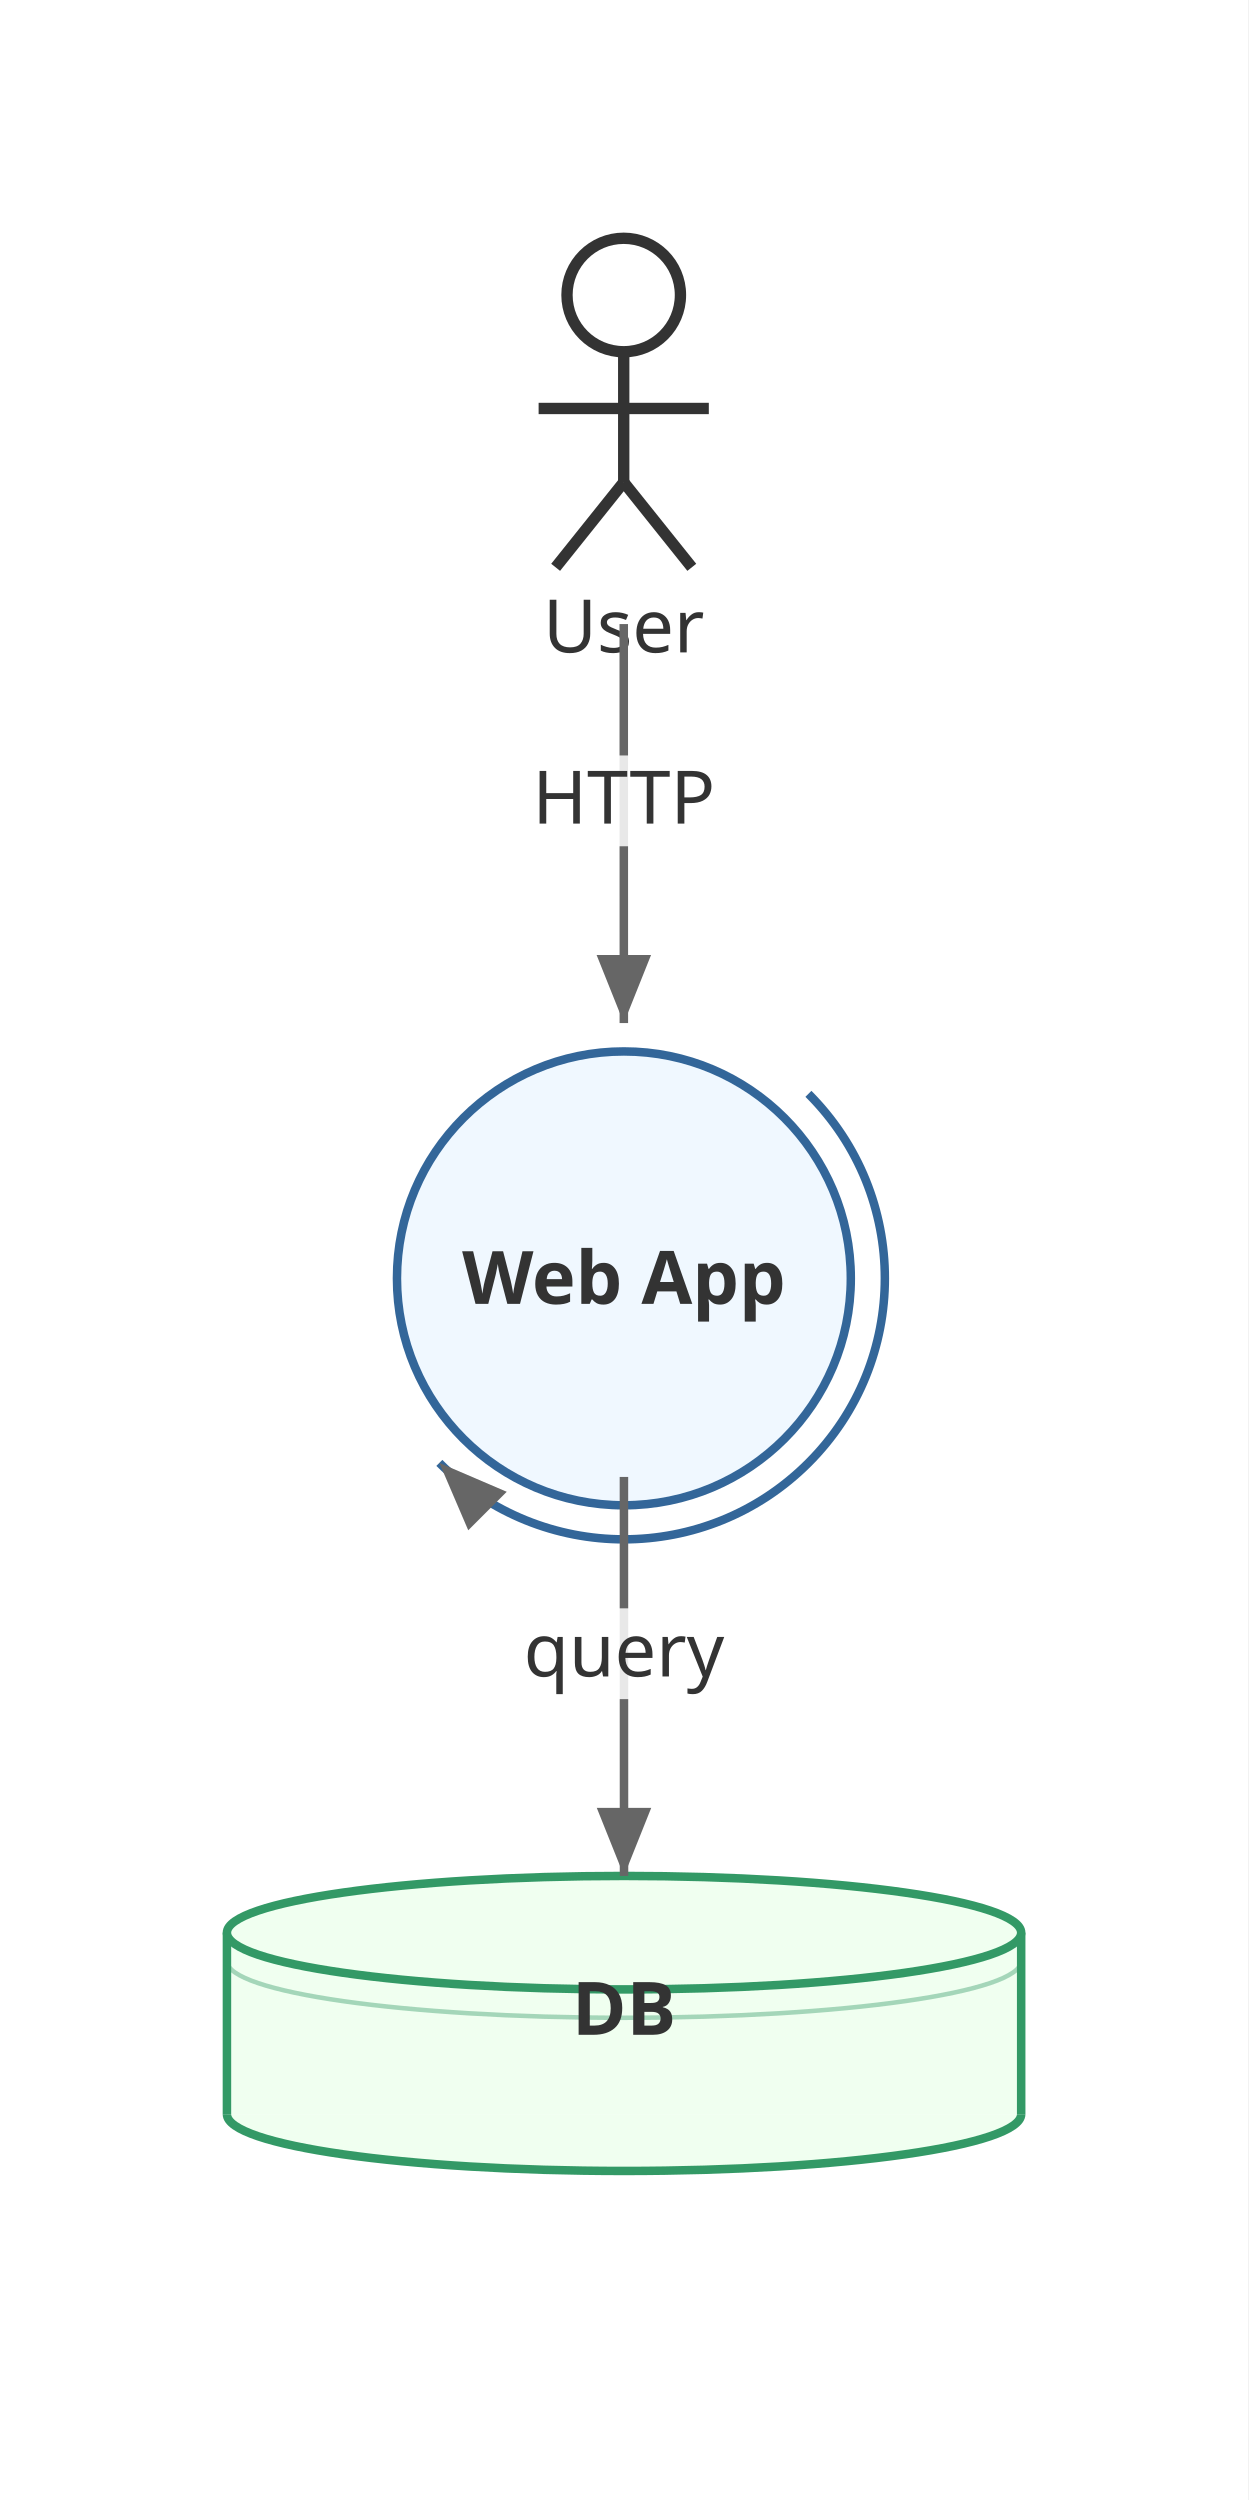
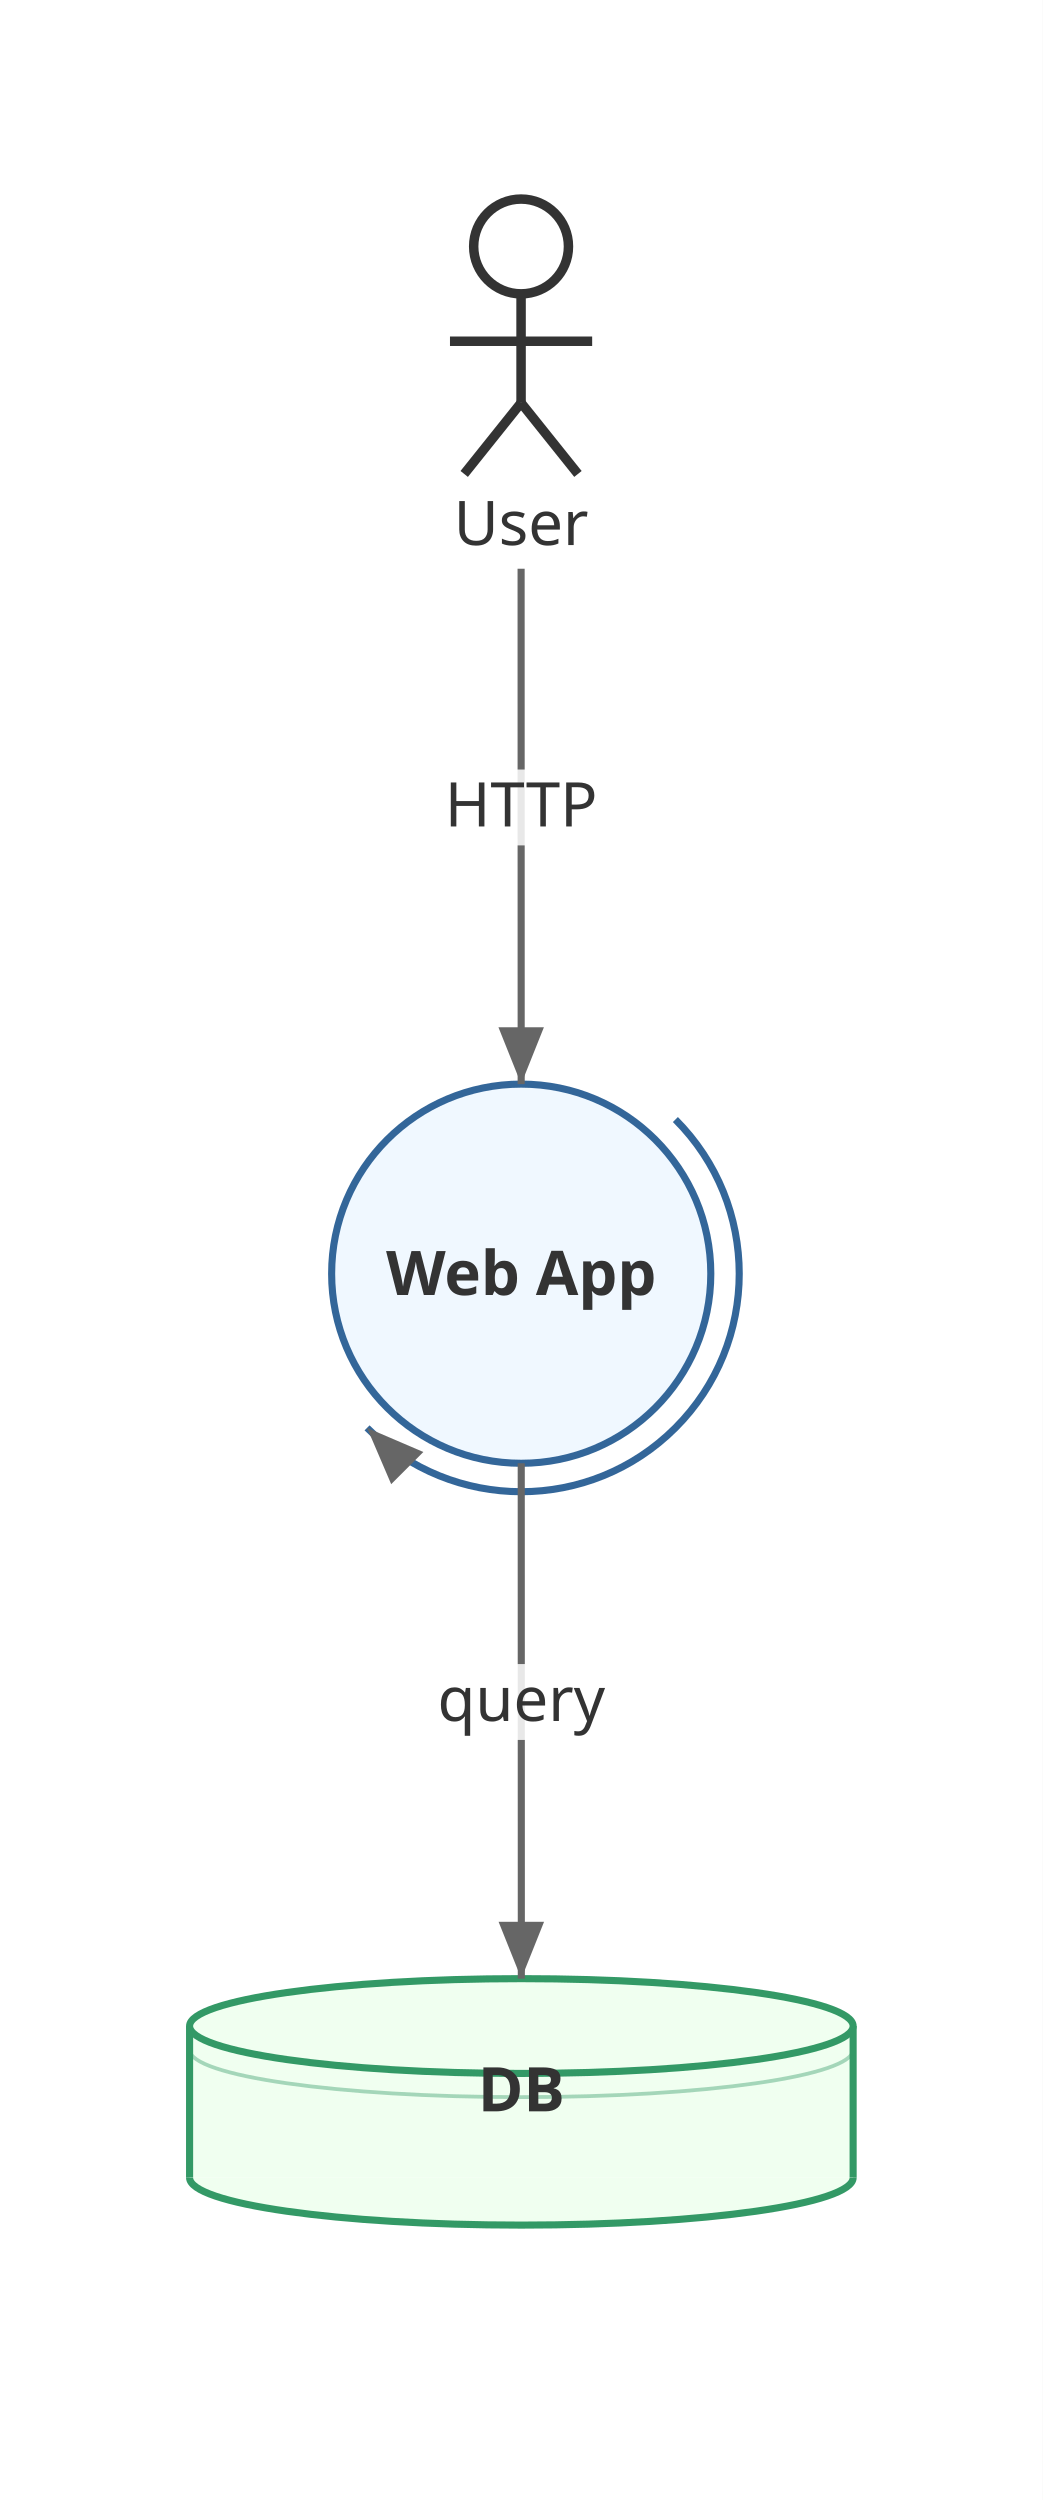
- <svg xmlns="http://www.w3.org/2000/svg" width="220" height="440.667" viewBox="0 0 220 440.667">
+ <svg xmlns="http://www.w3.org/2000/svg" width="220" height="527.476" viewBox="0 0 220 527.476">
  <rect width="100%" height="100%" fill="white" />
  <style>text { font-family: sans-serif; font-size: 13px; fill: #333; }</style>
  <defs>
    <marker id="arrow" viewBox="0 0 10 10" refX="10" refY="5" markerWidth="8" markerHeight="8" orient="auto">
      <polygon points="0,1 10,5 0,9" fill="#666" />
    </marker>
  </defs>
  <circle cx="109.941" cy="52" r="10" fill="none" stroke="#333" stroke-width="2" />
  <line x1="109.941" y1="62" x2="109.941" y2="85" stroke="#333" stroke-width="2" />
  <line x1="94.941" y1="72" x2="124.941" y2="72" stroke="#333" stroke-width="2" />
  <line x1="109.941" y1="85" x2="97.941" y2="100" stroke="#333" stroke-width="2" />
  <line x1="109.941" y1="85" x2="121.941" y2="100" stroke="#333" stroke-width="2" />
  <text x="109.941" y="115" text-anchor="middle">User</text>
-   <circle cx="109.971" cy="225.333" r="40" fill="#f0f8ff" stroke="#336699" stroke-width="1.5" />
-   <path d="M142.498,192.806 A46,46 0 1 1 77.444,257.86" fill="none" stroke="#336699" stroke-width="1.5" marker-end="url(#arrow)" />
-   <text x="109.971" y="229.833" text-anchor="middle" font-weight="bold">Web App</text>
-   <rect x="40" y="340.667" width="140" height="32" fill="#f0fff0" stroke="none" />
-   <line x1="40" y1="340.667" x2="40" y2="372.667" stroke="#339966" stroke-width="1.5" />
-   <line x1="180" y1="340.667" x2="180" y2="372.667" stroke="#339966" stroke-width="1.5" />
-   <ellipse cx="110" cy="340.667" rx="70" ry="10" fill="#f0fff0" stroke="#339966" stroke-width="1.5" />
-   <path d="M40,372.667 A70,10 0 0 0 180,372.667" fill="#f0fff0" stroke="#339966" stroke-width="1.5" />
-   <path d="M40,345.667 A70,10 0 0 0 180,345.667" fill="none" stroke="#339966" stroke-width="0.8" opacity="0.4" />
-   <text x="110" y="358.667" text-anchor="middle" font-weight="bold">DB</text>
-   <path d="M109.948,110 L109.963,180.333" fill="none" stroke="#666" stroke-width="1.5" marker-end="url(#arrow)" />
-   <rect x="90.956" y="133.167" width="38" height="16" rx="3" fill="white" opacity="0.85" />
-   <text x="109.956" y="145.167" text-anchor="middle" font-size="11" fill="#666">HTTP</text>
-   <path d="M109.979,260.333 L109.993,330.667" fill="none" stroke="#666" stroke-width="1.5" marker-end="url(#arrow)" />
-   <rect x="86.986" y="283.5" width="46" height="16" rx="3" fill="white" opacity="0.85" />
-   <text x="109.986" y="295.5" text-anchor="middle" font-size="11" fill="#666">query</text>
+   <circle cx="109.971" cy="268.738" r="40" fill="#f0f8ff" stroke="#336699" stroke-width="1.5" />
+   <path d="M142.498,236.211 A46,46 0 1 1 77.444,301.265" fill="none" stroke="#336699" stroke-width="1.5" marker-end="url(#arrow)" />
+   <text x="109.971" y="273.238" text-anchor="middle" font-weight="bold">Web App</text>
+   <rect x="40" y="427.476" width="140" height="32" fill="#f0fff0" stroke="none" />
+   <line x1="40" y1="427.476" x2="40" y2="459.476" stroke="#339966" stroke-width="1.5" />
+   <line x1="180" y1="427.476" x2="180" y2="459.476" stroke="#339966" stroke-width="1.5" />
+   <ellipse cx="110" cy="427.476" rx="70" ry="10" fill="#f0fff0" stroke="#339966" stroke-width="1.5" />
+   <path d="M40,459.476 A70,10 0 0 0 180,459.476" fill="#f0fff0" stroke="#339966" stroke-width="1.5" />
+   <path d="M40,432.476 A70,10 0 0 0 180,432.476" fill="none" stroke="#339966" stroke-width="0.8" opacity="0.4" />
+   <text x="110" y="445.476" text-anchor="middle" font-weight="bold">DB</text>
+   <path d="M109.948,120 L109.964,228.738" fill="none" stroke="#666" stroke-width="1.5" marker-end="url(#arrow)" />
+   <rect x="90.956" y="162.369" width="38" height="16" rx="3" fill="white" opacity="0.85" />
+   <text x="109.956" y="174.369" text-anchor="middle" font-size="11" fill="#666">HTTP</text>
+   <path d="M109.977,308.738 L109.996,417.476" fill="none" stroke="#666" stroke-width="1.5" marker-end="url(#arrow)" />
+   <rect x="86.987" y="351.107" width="46" height="16" rx="3" fill="white" opacity="0.85" />
+   <text x="109.987" y="363.107" text-anchor="middle" font-size="11" fill="#666">query</text>
</svg>
